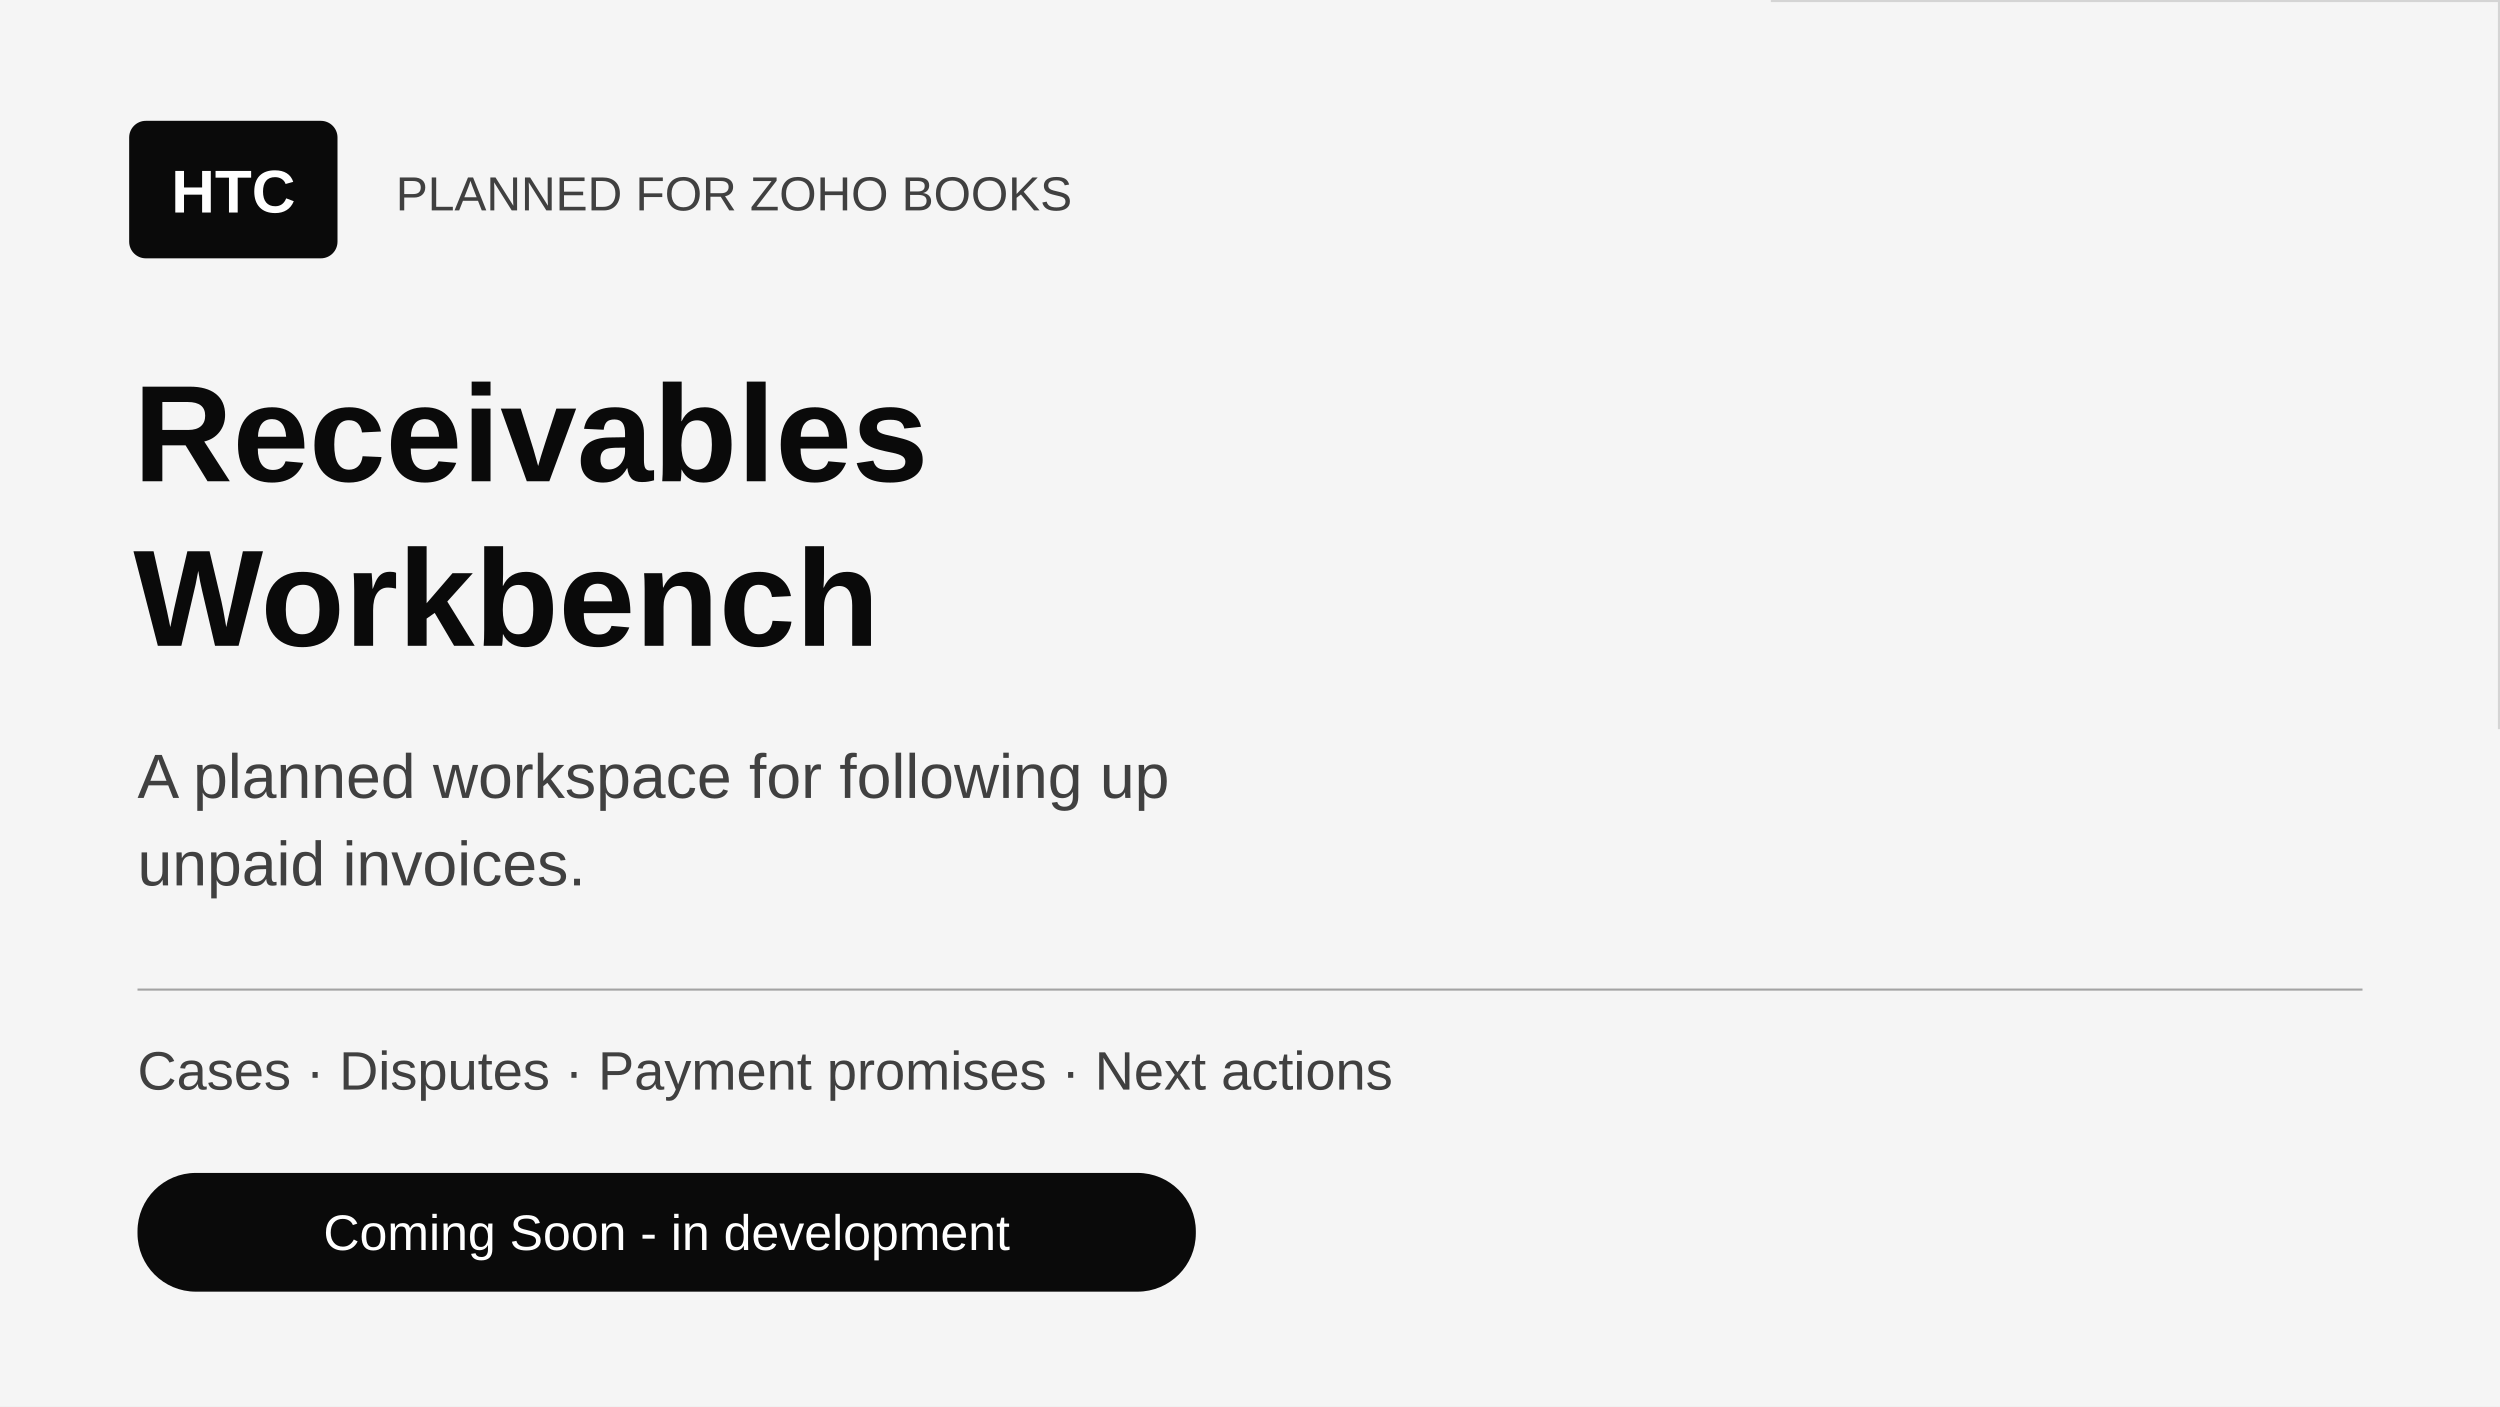
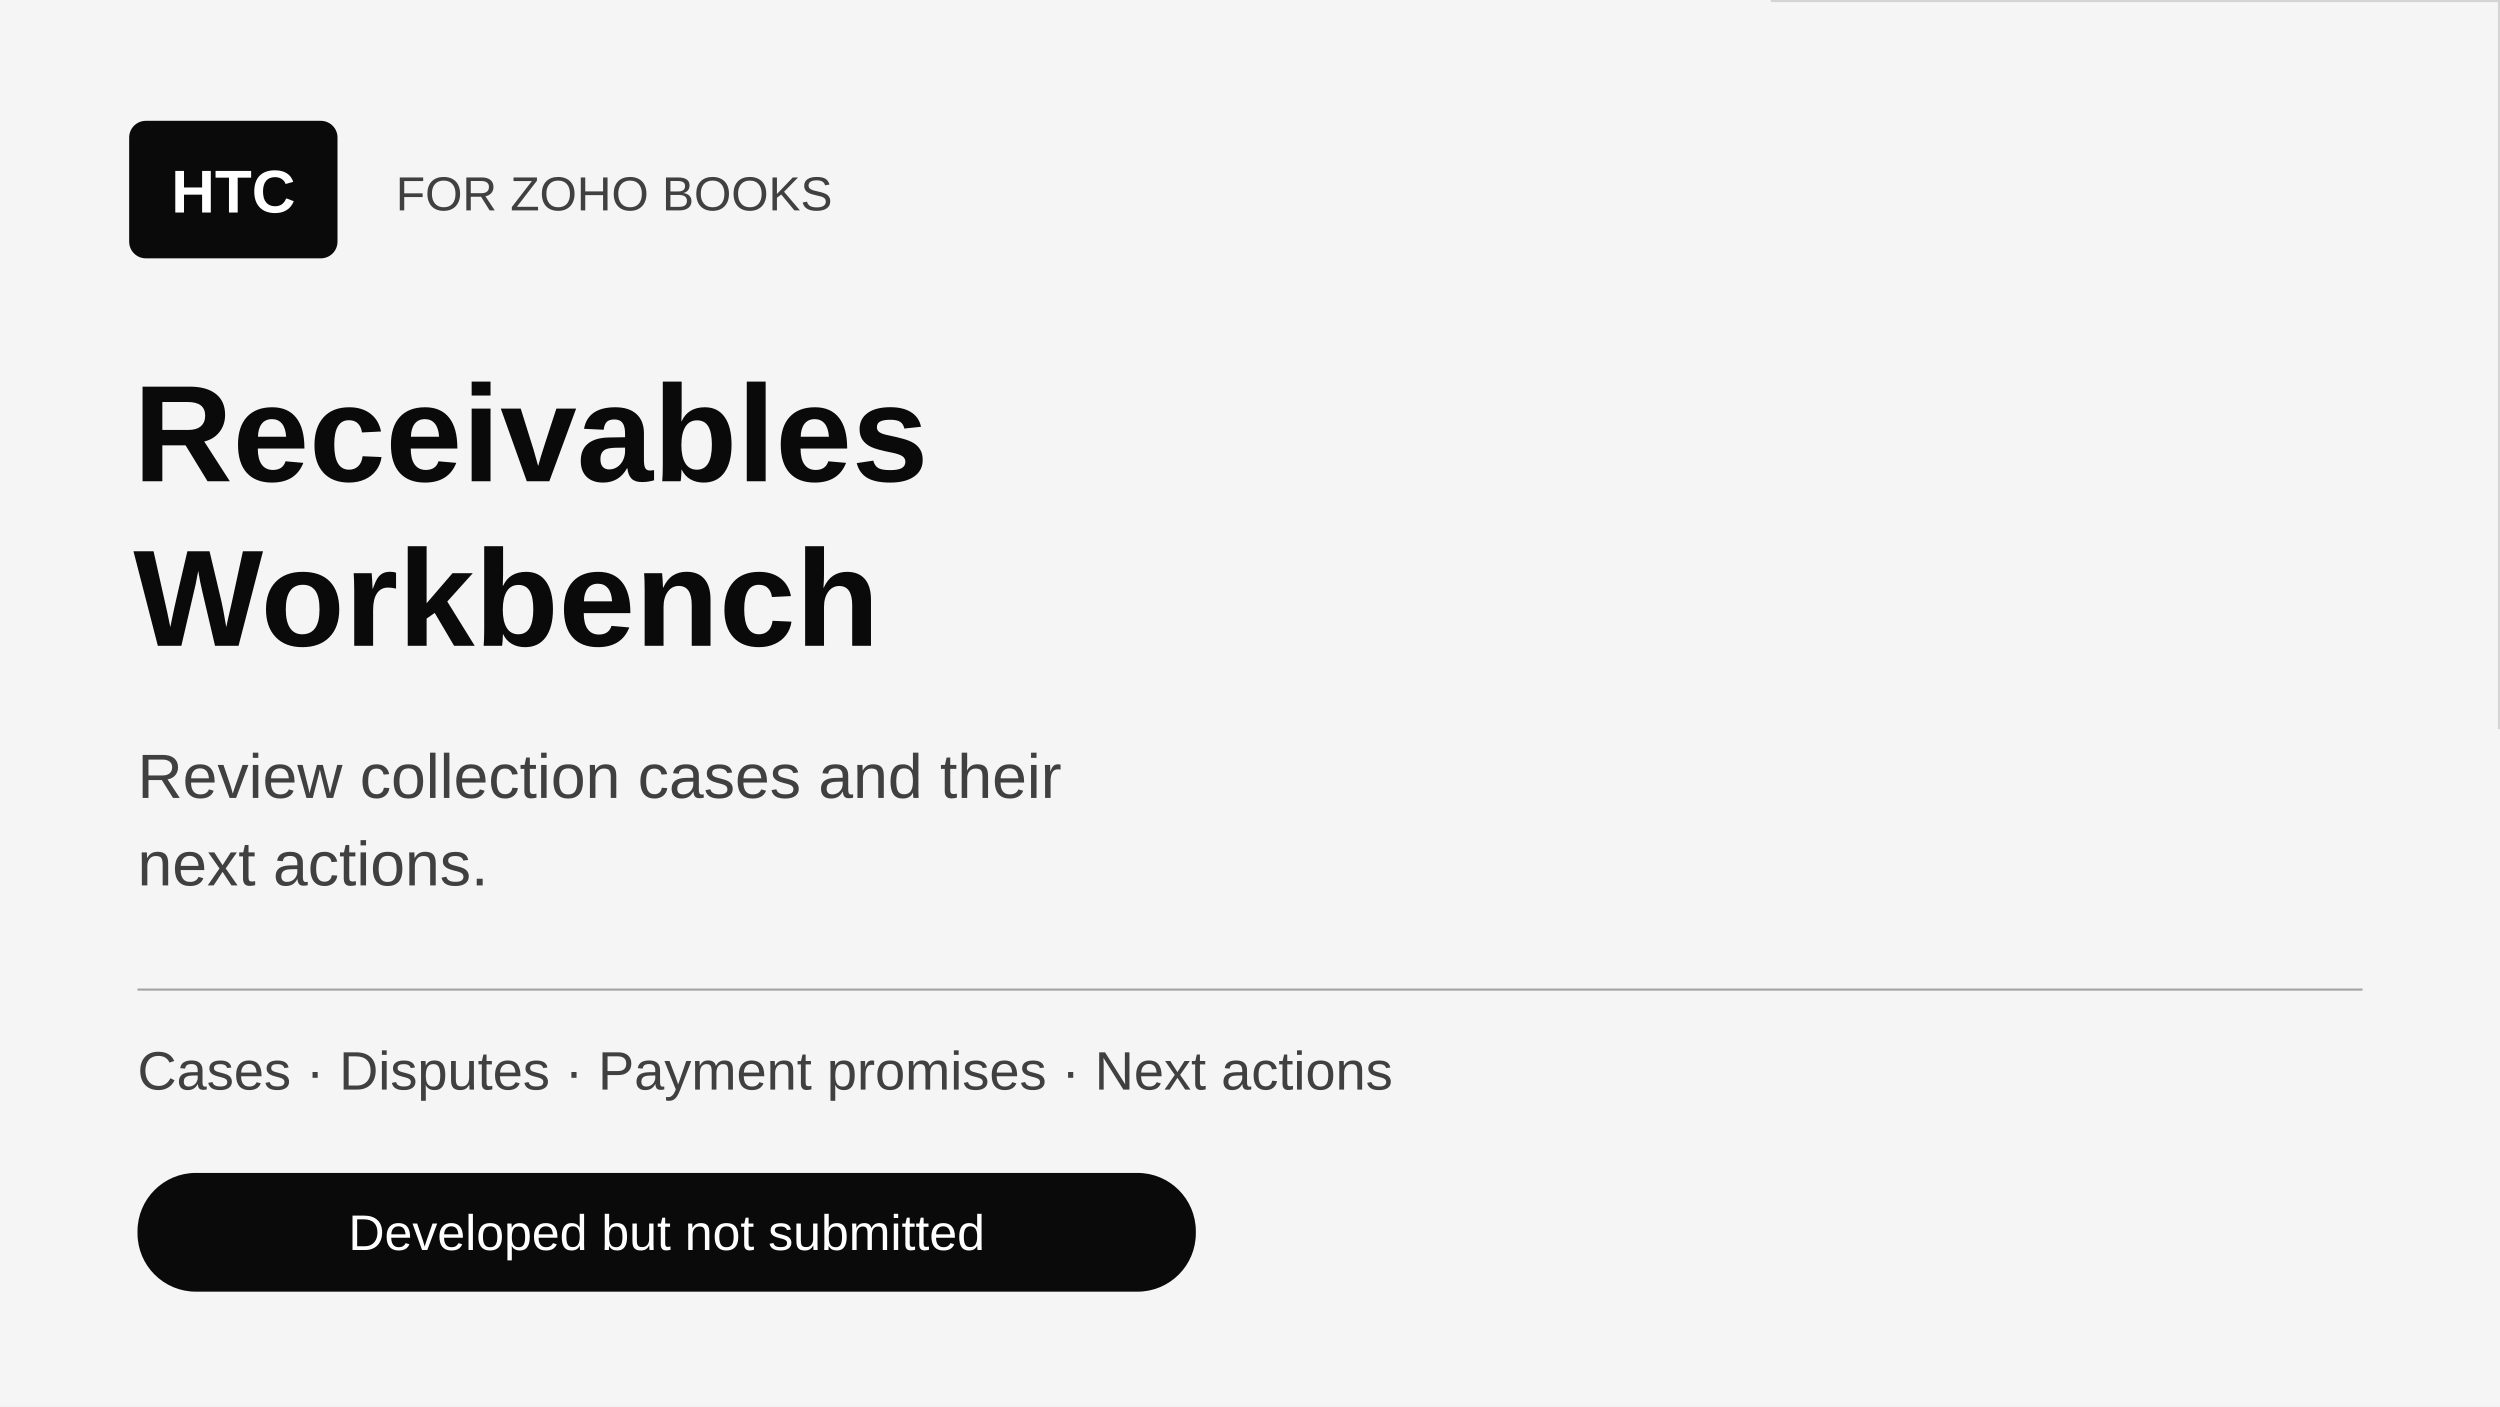
<svg xmlns="http://www.w3.org/2000/svg" viewBox="0 0 1200 675" role="img" aria-labelledby="title desc">
  <rect width="1200" height="675" fill="#f5f5f5" />
  <path d="M850 0h350v350M930 0h270v270M1010 0h190v190" fill="none" stroke="#d4d4d4" stroke-width="2" />
  <rect x="62" y="58" width="100" height="66" rx="8" fill="#0a0a0a" />
  <g font-family="Arial, Helvetica, sans-serif">
    <text x="112" y="102" text-anchor="middle" font-size="29" font-weight="700" fill="#fff">HTC</text>
-     <text x="190" y="101" font-size="23" fill="#404040">PLANNED FOR ZOHO BOOKS</text>
+     <text x="190" y="101" font-size="23" fill="#404040">FOR ZOHO BOOKS</text>
    <text x="64" y="231" font-size="66" font-weight="700" fill="#0a0a0a">Receivables</text>
    <text x="64" y="310" font-size="66" font-weight="700" fill="#0a0a0a">Workbench</text>
-     <text x="66" y="383" font-size="30" fill="#404040">A planned workspace for following up</text>
-     <text x="66" y="425" font-size="30" fill="#404040">unpaid invoices.</text>
+     <text x="66" y="383" font-size="30" fill="#404040">Review collection cases and their</text>
+     <text x="66" y="425" font-size="30" fill="#404040">next actions.</text>
    <path d="M66 475h1068" stroke="#a3a3a3" />
    <text x="66" y="523" font-size="26" fill="#404040">Cases · Disputes · Payment promises · Next actions</text>
    <rect x="66" y="563" width="508" height="57" rx="28" fill="#0a0a0a" />
-     <text x="320" y="600" text-anchor="middle" font-size="24" fill="#fff">Coming Soon - in development</text>
+     <text x="320" y="600" text-anchor="middle" font-size="24" fill="#fff">Developed but not submitted</text>
  </g>
</svg>
